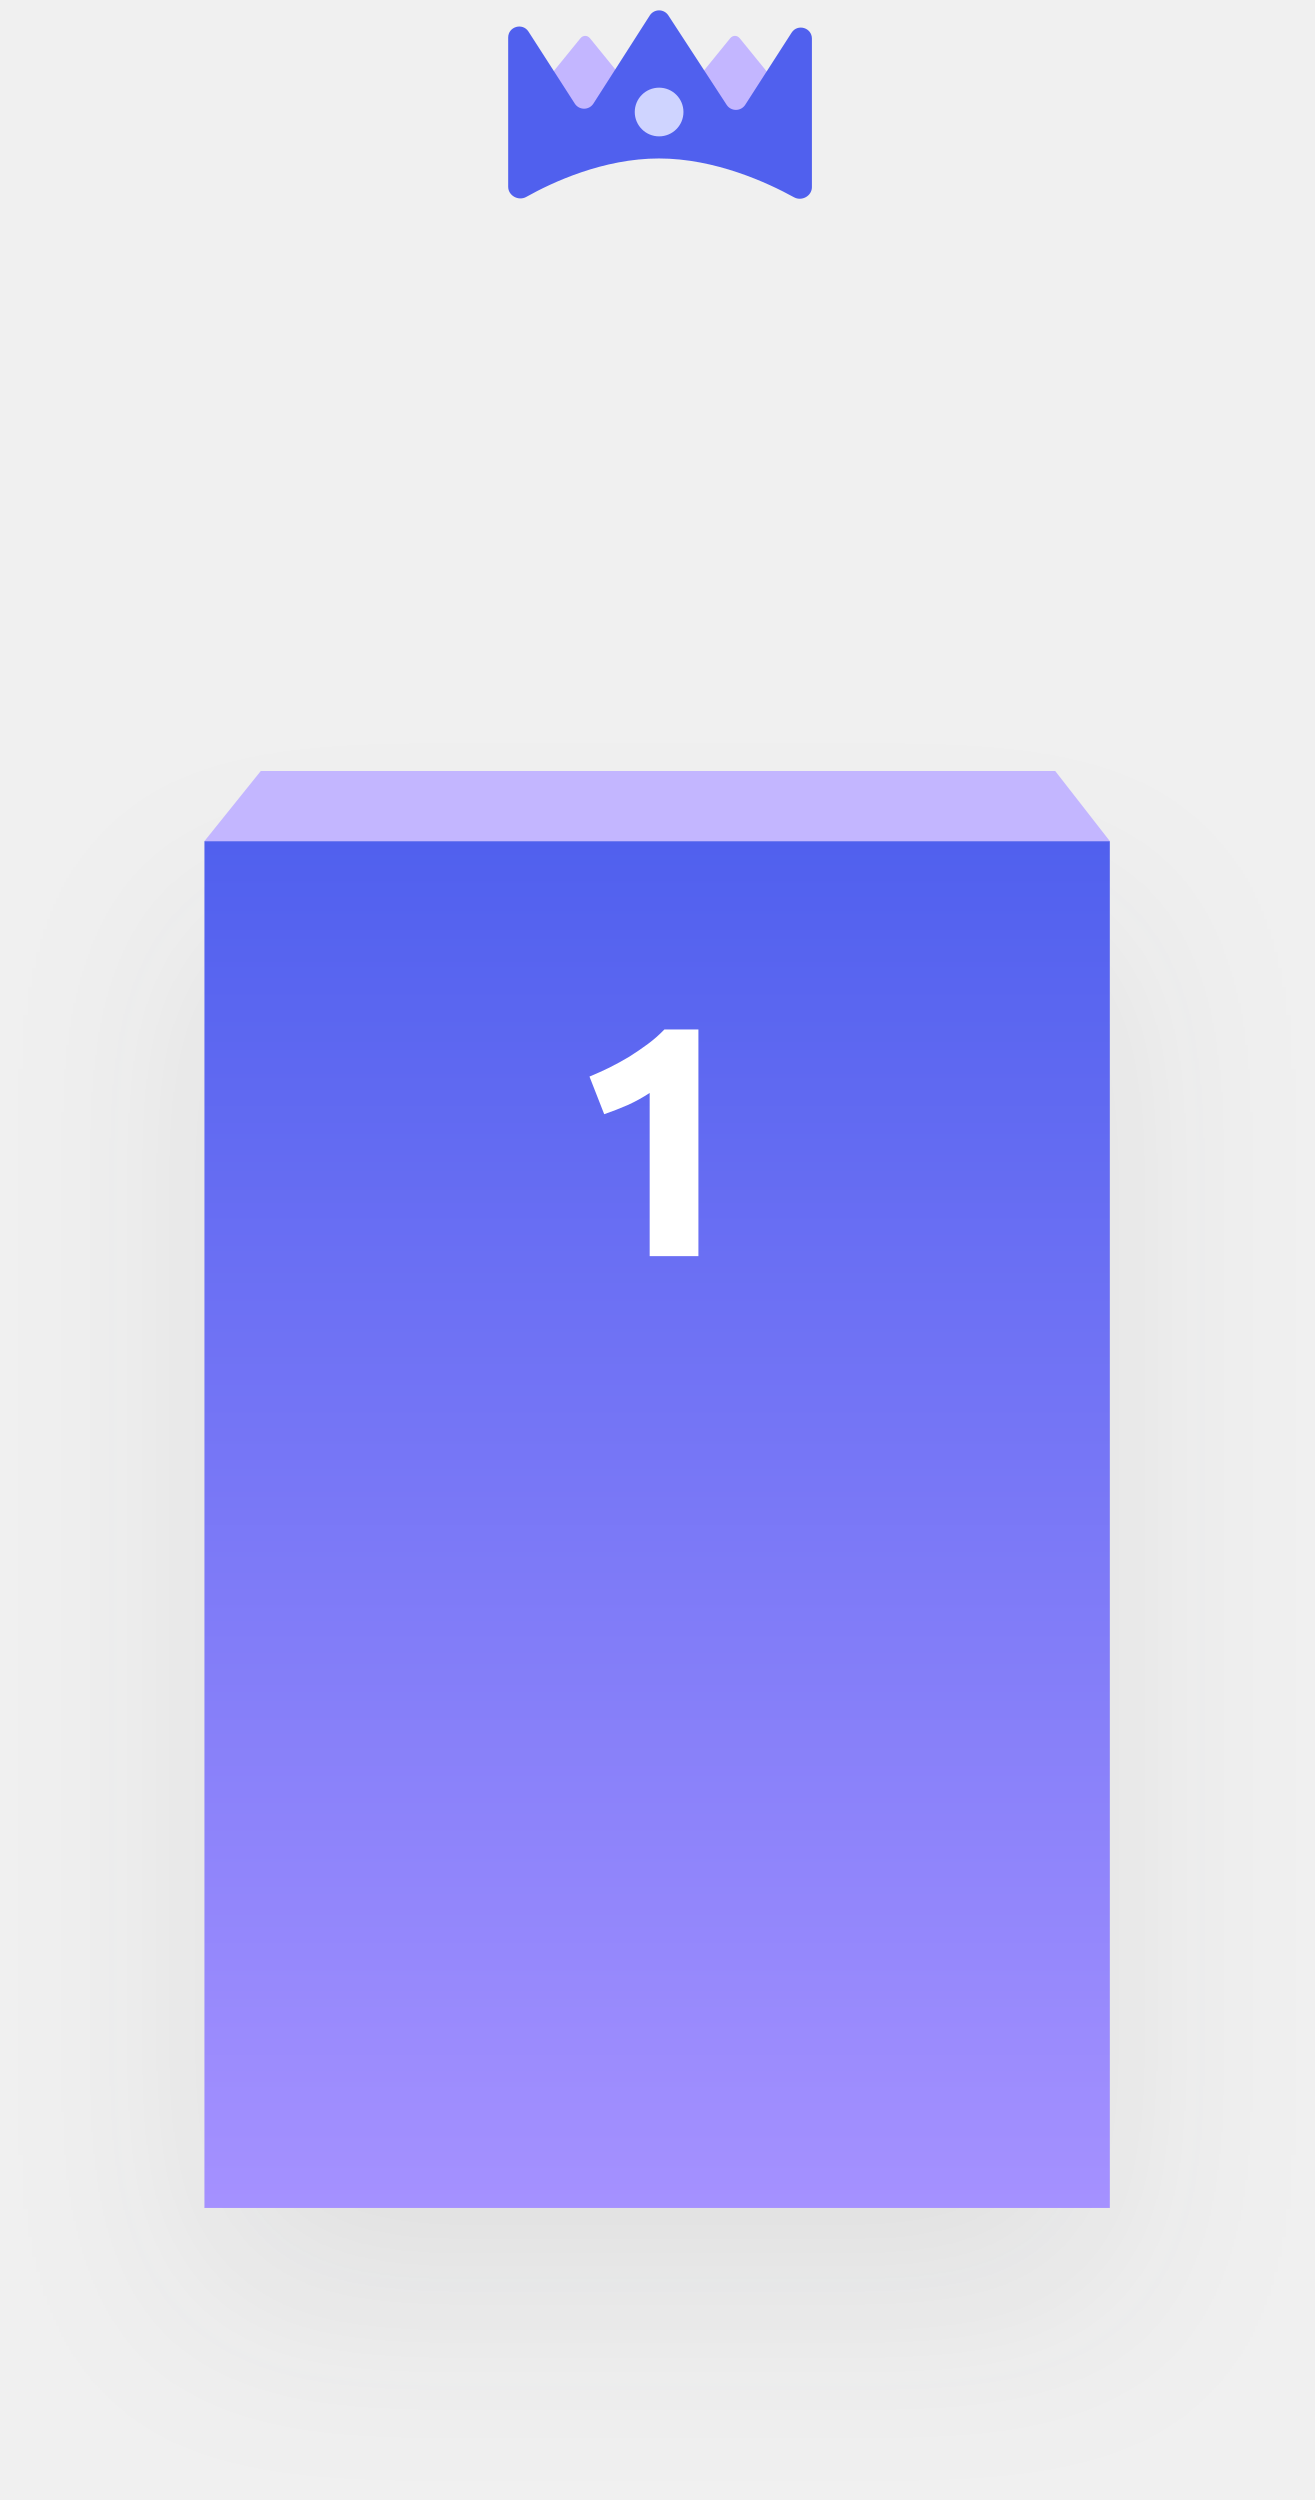
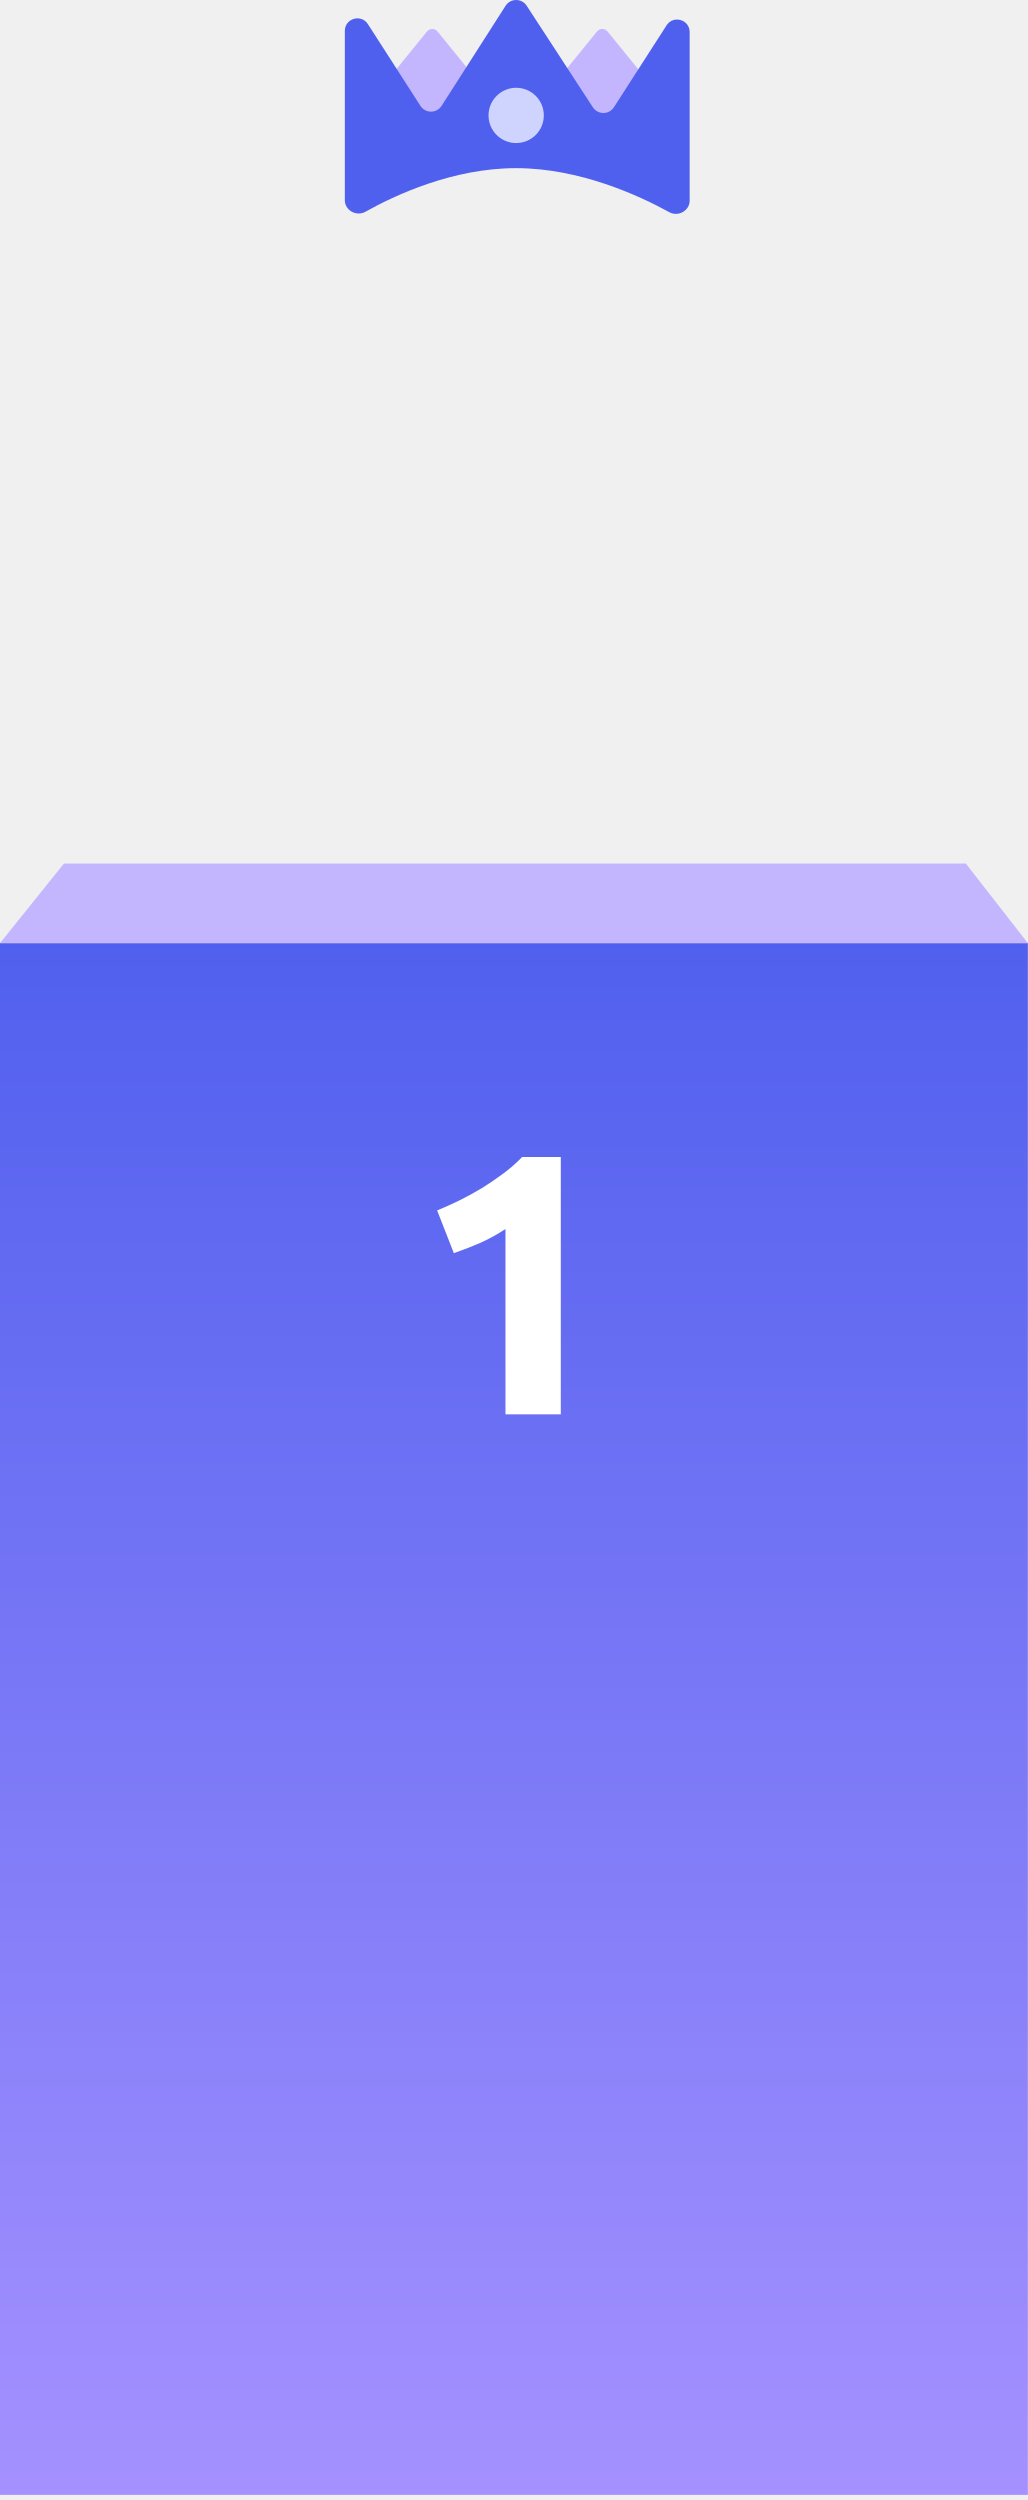
- <svg xmlns="http://www.w3.org/2000/svg" width="225" height="428" viewBox="0 0 225 428" fill="none">
-   <g filter="url(#filter0_d_26137_144856)">
-     <path d="M35 144h155v234H35V144Z" fill="url(#paint0_linear_26137_144856)" />
+ <svg xmlns="http://www.w3.org/2000/svg" width="155" height="377" viewBox="0 0 155 377" version="1.1" xml:space="preserve" fill-rule="evenodd" clip-rule="evenodd" stroke-linejoin="round" stroke-miterlimit="2">
+   <g>
+     <rect x="0" y="142.226" width="155" height="234" fill="url(#_Linear1)" fill-rule="nonzero" />
  </g>
-   <path d="M100.92 184.31a63.033 63.033 0 0 0 3.36-1.512 51.348 51.348 0 0 0 3.472-1.904 52.713 52.713 0 0 0 3.192-2.184 22.725 22.725 0 0 0 2.8-2.464h5.824v38.808h-8.344V187.11a27.222 27.222 0 0 1-3.752 2.072 55.214 55.214 0 0 1-4.032 1.568l-2.52-6.44Z" fill="white" />
-   <path d="M44.641 132 35 144h155l-9.347-12H44.641ZM99.36 6.561c.456-.561 1.196-.561 1.653 0l5.872 7.228c.457.562.457 1.473 0 2.035l-5.872 7.228c-.457.562-1.197.562-1.653 0l-5.873-7.228c-.457-.562-.457-1.473 0-2.035l5.873-7.228Zm25.638 0c.457-.561 1.197-.561 1.654 0l5.872 7.228c.457.562.457 1.473 0 2.035l-5.872 7.228c-.457.562-1.197.562-1.653 0l-5.873-7.228c-.457-.562-.457-1.473 0-2.035l5.872-7.228Z" fill="#C3B6FF" />
-   <path d="M139 6.615v25.418c0 1.518-1.731 2.475-3.061 1.742-4.523-2.493-13.5-6.645-23.12-6.645-9.538 0-18.27 4.083-22.723 6.582-1.335.749-3.096-.21-3.096-1.74V6.434c0-1.886 2.46-2.608 3.48-1.021l7.926 12.33a1.89 1.89 0 0 0 3.182-.003l9.654-15.094a1.89 1.89 0 0 1 3.176-.014l9.988 15.325a1.89 1.89 0 0 0 3.173-.01l7.942-12.354C136.54 4.007 139 4.73 139 6.615Z" fill="#5060EE" />
-   <circle cx="112.839" cy="19.178" r="4.169" fill="#CFD4FF" />
+   <path d="M65.92 182.536a62.788 62.788 0 0 0 3.36-1.512 51.464 51.464 0 0 0 3.472-1.904 52.893 52.893 0 0 0 3.192-2.184 22.681 22.681 0 0 0 2.8-2.464h5.824v38.808h-8.344v-27.944a27.24 27.24 0 0 1-3.752 2.072 55.366 55.366 0 0 1-4.032 1.568l-2.52-6.44Z" fill="#fff" fill-rule="nonzero" />
+   <path d="m9.641 130.226-9.641 12h155l-9.347-12H9.641ZM64.36 4.787c.456-.561 1.196-.561 1.653 0l5.872 7.228c.457.562.457 1.473 0 2.035l-5.872 7.228c-.457.562-1.197.562-1.653 0l-5.873-7.228c-.457-.562-.457-1.473 0-2.035l5.873-7.228Zm25.638 0c.457-.561 1.197-.561 1.654 0l5.872 7.228c.457.562.457 1.473 0 2.035l-5.872 7.228c-.457.562-1.197.562-1.653 0l-5.873-7.228c-.457-.562-.457-1.473 0-2.035l5.872-7.228Z" fill="#c3b6ff" fill-rule="nonzero" />
+   <path d="M104 4.841v25.418c0 1.518-1.731 2.475-3.061 1.742-4.523-2.493-13.5-6.645-23.12-6.645-9.538 0-18.27 4.083-22.723 6.582-1.335.749-3.096-.21-3.096-1.74V4.66c0-1.886 2.46-2.608 3.48-1.021l7.926 12.33a1.89 1.89 0 0 0 3.182-.003L76.242.872a1.891 1.891 0 0 1 3.176-.014l9.988 15.325a1.891 1.891 0 0 0 3.173-.01l7.942-12.354C101.54 2.233 104 2.956 104 4.841Z" fill="#5060ee" fill-rule="nonzero" />
+   <circle cx="77.839" cy="17.405" r="4.169" fill="#cfd4ff" />
  <defs>
-     <filter id="filter0_d_26137_144856" x="0" y="124" width="225" height="304" filterUnits="userSpaceOnUse" color-interpolation-filters="sRGB">
-       <feFlood flood-opacity="0" result="BackgroundImageFix" />
-       <feColorMatrix in="SourceAlpha" type="matrix" values="0 0 0 0 0 0 0 0 0 0 0 0 0 0 0 0 0 0 127 0" result="hardAlpha" />
-       <feOffset dy="15" />
-       <feGaussianBlur stdDeviation="17.5" />
-       <feColorMatrix type="matrix" values="0 0 0 0 0.129 0 0 0 0 0.133 0 0 0 0 0.145 0 0 0 0.08 0" />
-       <feBlend mode="normal" in2="BackgroundImageFix" result="effect1_dropShadow_26137_144856" />
-       <feBlend mode="normal" in="SourceGraphic" in2="effect1_dropShadow_26137_144856" result="shape" />
-     </filter>
-     <linearGradient id="paint0_linear_26137_144856" x1="112.5" y1="144" x2="112.5" y2="378" gradientUnits="userSpaceOnUse">
-       <stop stop-color="#5060EE" />
-       <stop offset="1" stop-color="#A591FF" />
+     <linearGradient id="_Linear1" x1="0" y1="0" x2="1" y2="0" gradientUnits="userSpaceOnUse" gradientTransform="matrix(1.43284e-14,234,-234,1.43284e-14,77.5,142.226)">
+       <stop offset="0" stop-color="#5060ee" stop-opacity="1" />
+       <stop offset="1" stop-color="#a591ff" stop-opacity="1" />
    </linearGradient>
  </defs>
</svg>
